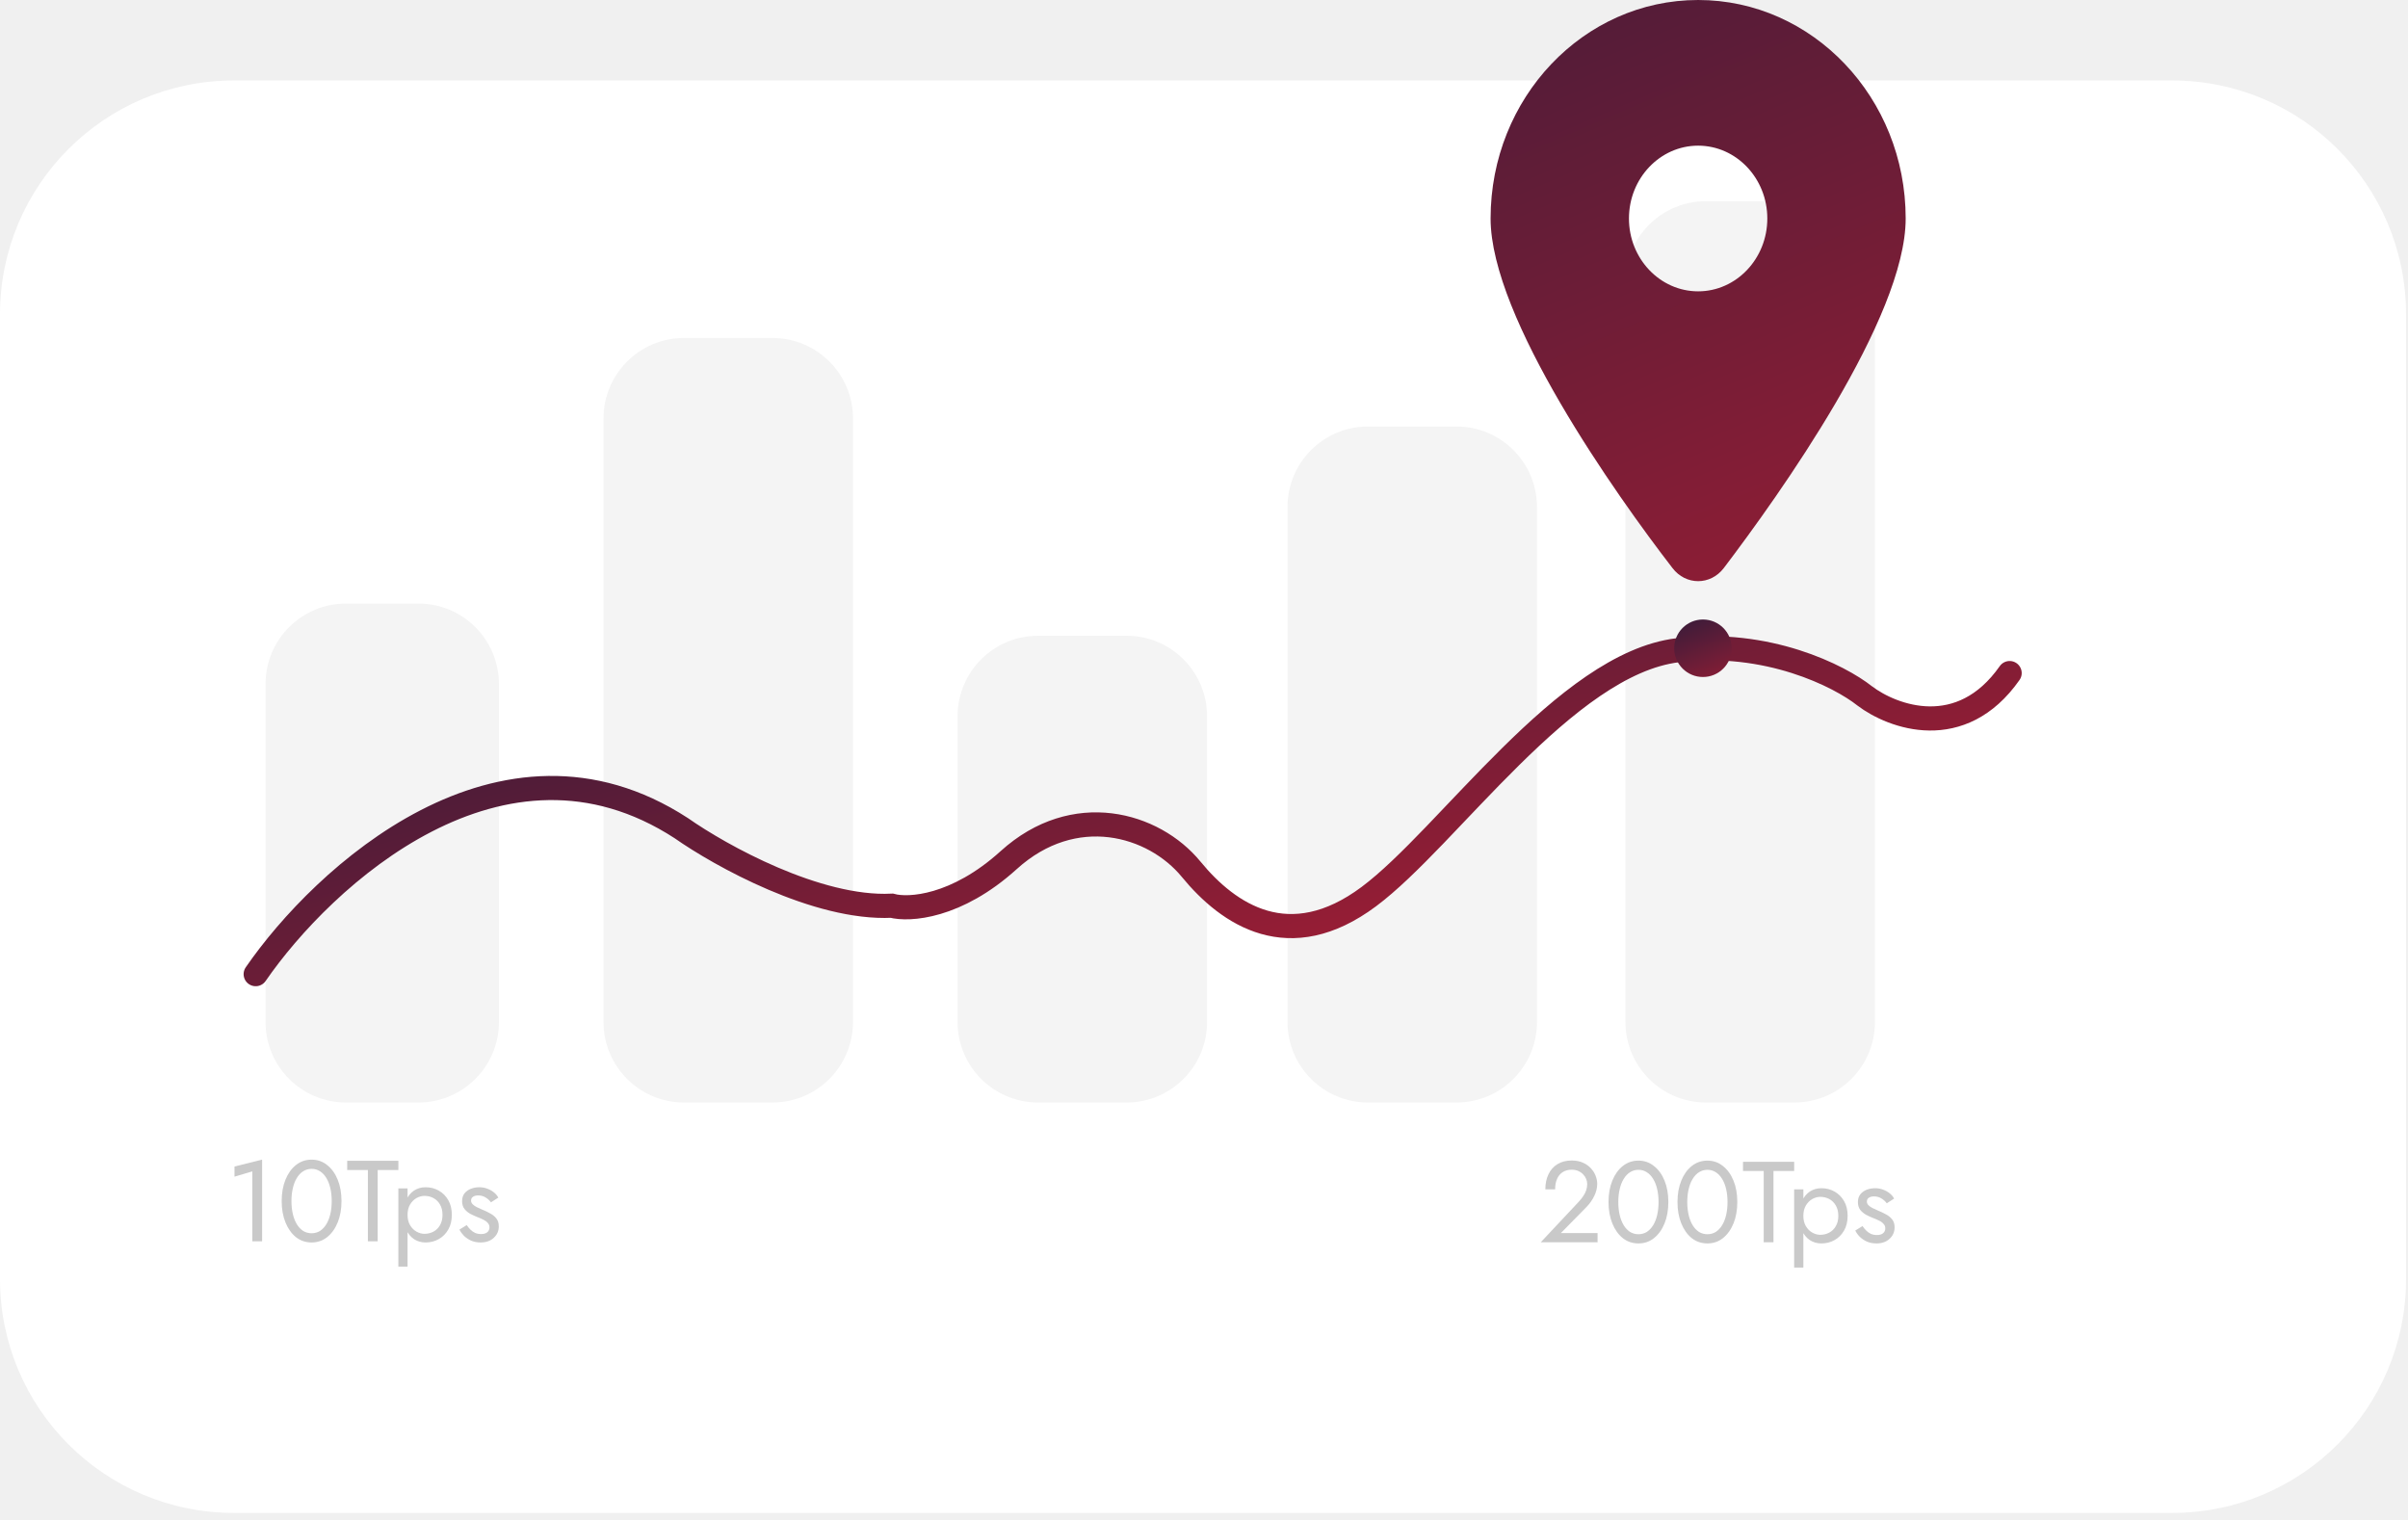
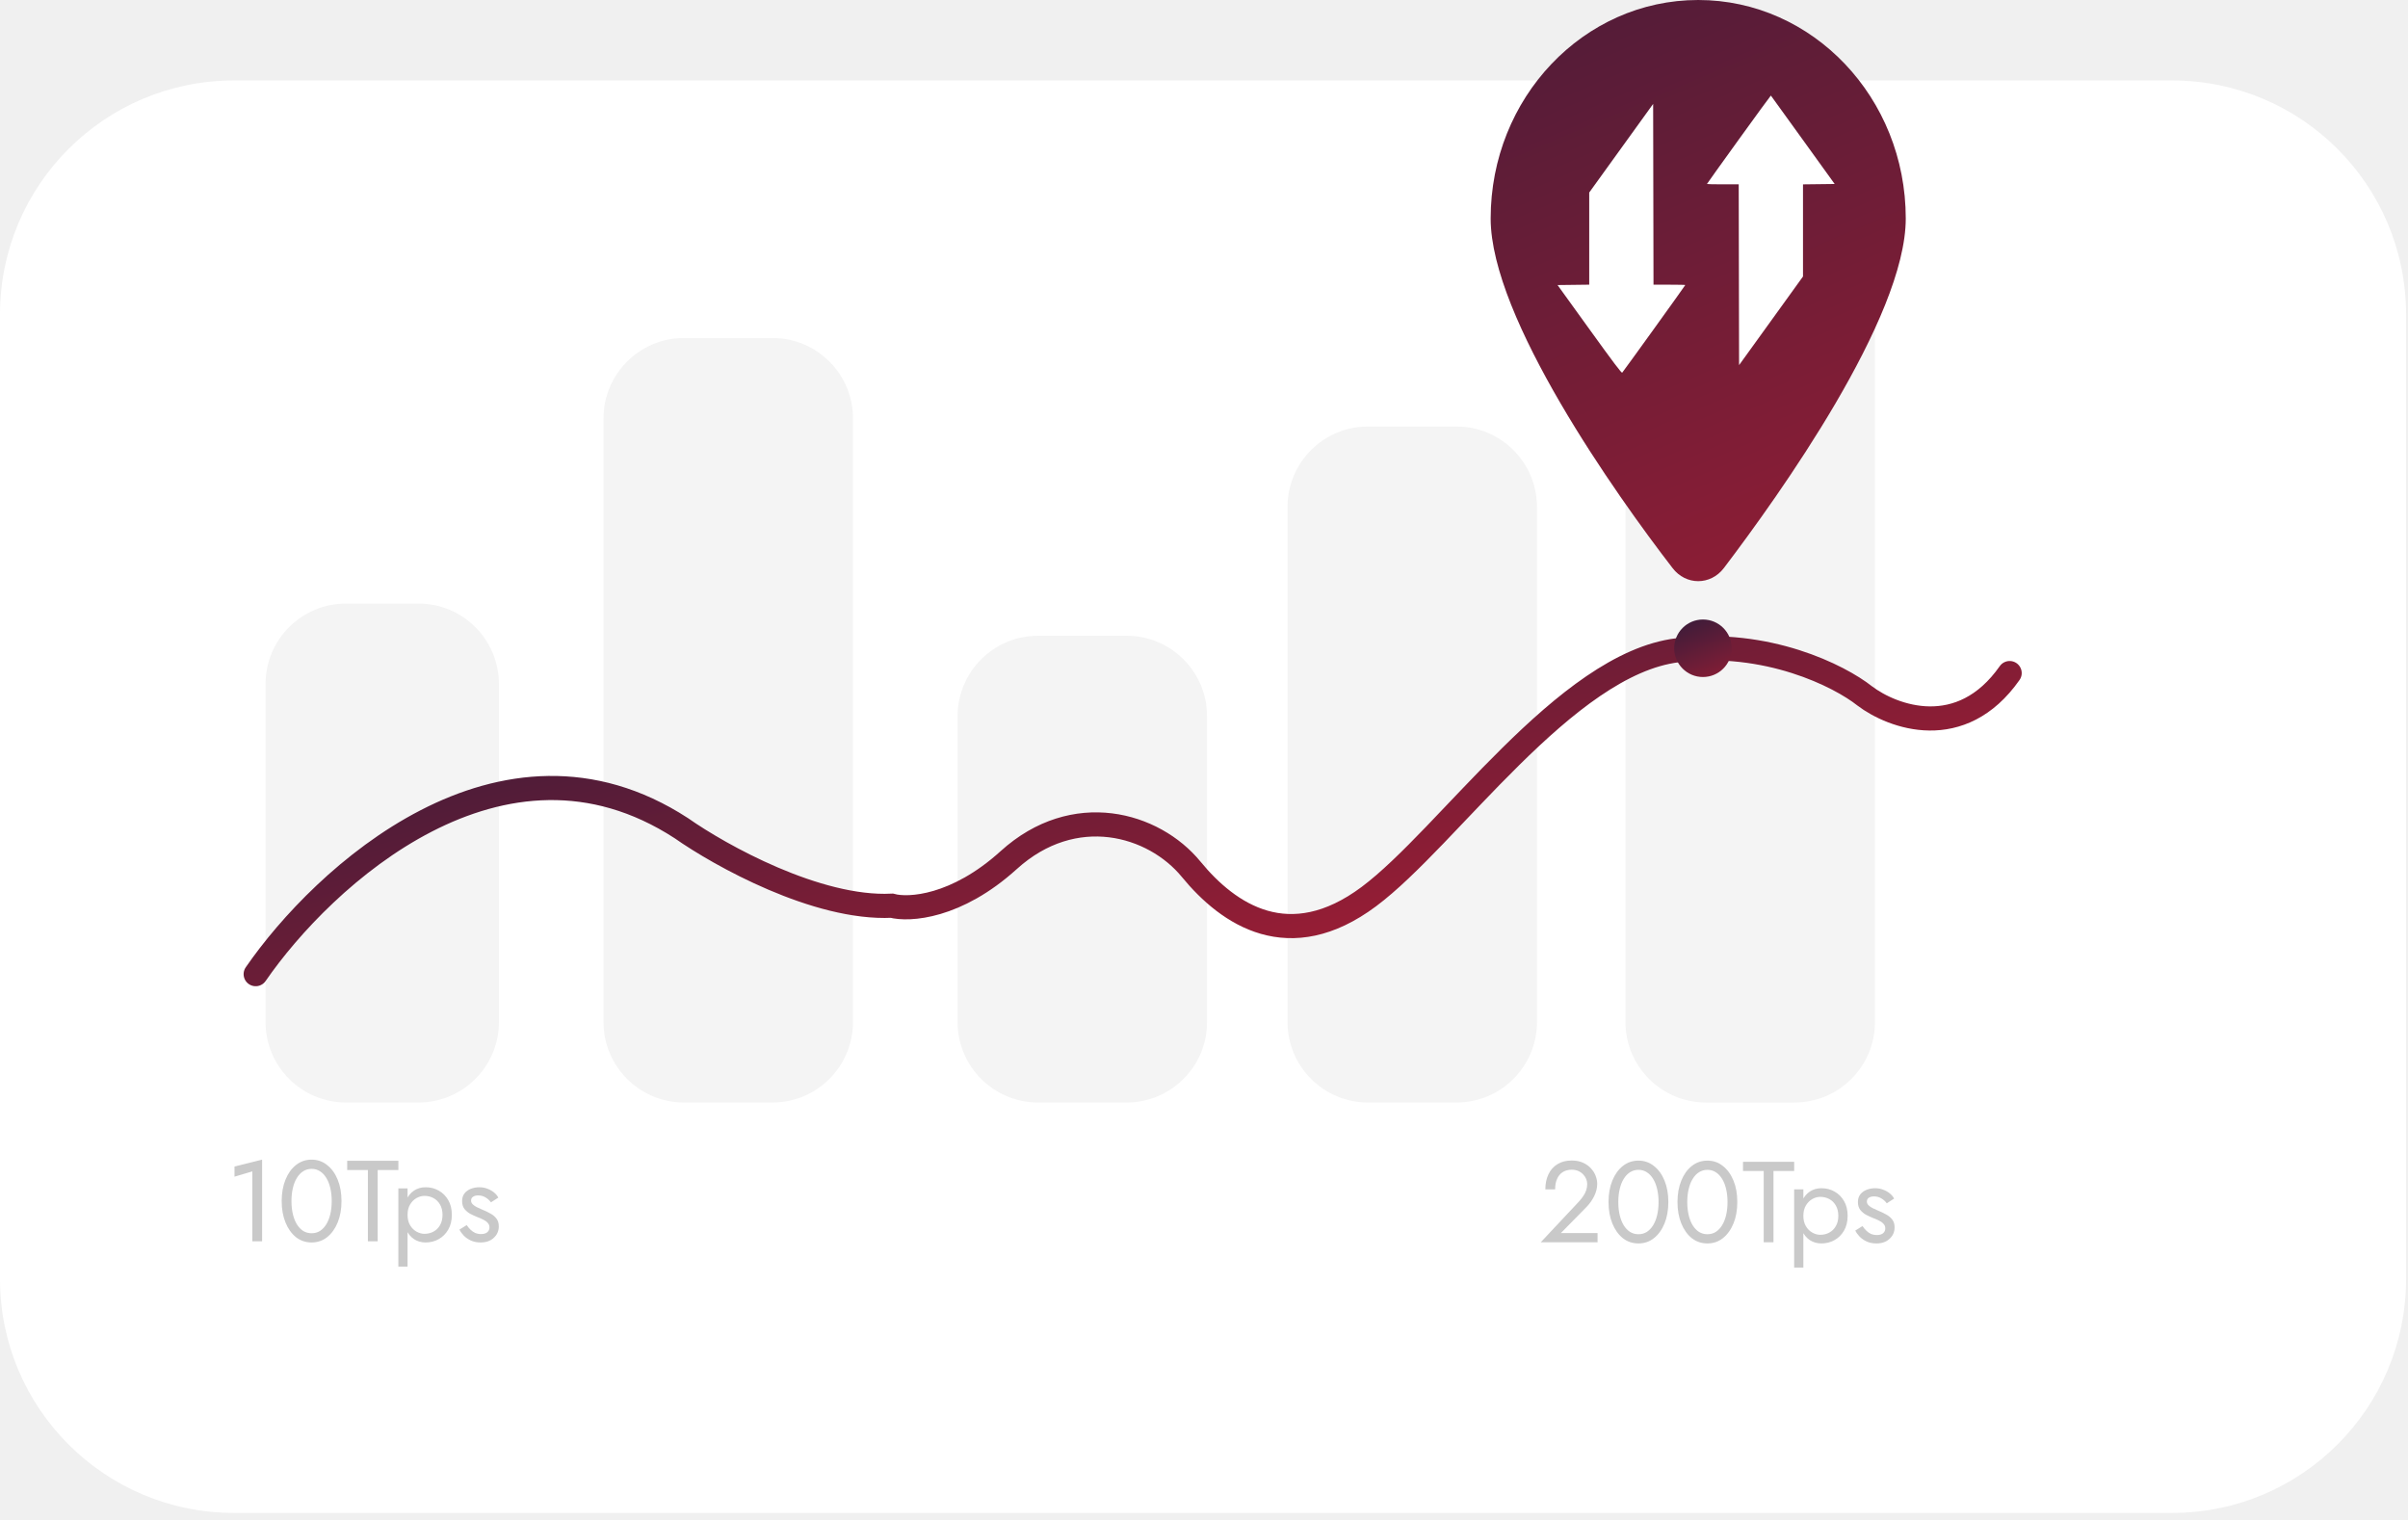
<svg xmlns="http://www.w3.org/2000/svg" width="252" height="159" viewBox="0 0 252 159" fill="none">
  <rect y="8.422" width="251.797" height="149.899" rx="24.472" fill="white" />
  <rect x="27.79" y="63.16" width="24.422" height="52.212" rx="8.421" fill="#F4F4F4" />
-   <rect x="63.159" y="35.369" width="26.106" height="80.002" rx="8.421" fill="#F4F4F4" />
+   <rect x="63.159" y="35.37" width="26.106" height="80.002" rx="8.421" fill="#F4F4F4" />
  <rect x="134.74" y="44.633" width="26.106" height="70.739" rx="8.421" fill="#F4F4F4" />
-   <rect x="170.109" y="21.053" width="26.106" height="94.319" rx="8.421" fill="#F4F4F4" />
+   <rect x="170.11" y="21.054" width="26.106" height="94.319" rx="8.421" fill="#F4F4F4" />
  <rect x="100.213" y="66.529" width="26.106" height="48.843" rx="8.421" fill="#F4F4F4" />
-   <path d="M26.758 101.941C33.774 91.757 52.504 74.444 71.3 86.665C75.379 89.529 85.495 95.162 93.326 94.78C95.121 95.257 100.081 94.971 105.563 90.006C112.416 83.8 120.737 86.187 124.653 90.961C128.569 95.735 134.932 100.031 143.253 93.825C151.574 87.619 163.811 69.479 175.558 68.047C184.956 66.901 192.527 70.752 195.137 72.82C198.074 75.048 205.221 77.69 210.311 70.434" stroke="url(#paint0_linear_485_866)" stroke-width="2.526" stroke-linecap="round" />
-   <path d="M175.031 59.45C169.126 51.804 155.992 33.274 155.992 22.865C155.992 10.237 165.716 0 177.712 0C189.704 0 199.432 10.237 199.432 22.865C199.432 33.274 186.197 51.804 180.393 59.45C179.002 61.272 176.423 61.272 175.031 59.45V59.45ZM177.712 30.487C181.706 30.487 184.952 27.069 184.952 22.865C184.952 18.661 181.706 15.243 177.712 15.243C173.719 15.243 170.472 18.661 170.472 22.865C170.472 27.069 173.719 30.487 177.712 30.487Z" fill="url(#paint1_linear_485_866)" />
-   <circle cx="178.216" cy="67.837" r="3.009" fill="url(#paint2_linear_485_866)" />
-   <path d="M161.241 130H167.187V129.037H163.347L166.031 126.305C166.36 125.968 166.629 125.587 166.838 125.161C167.046 124.736 167.151 124.307 167.151 123.874C167.151 123.617 167.098 123.348 166.994 123.067C166.89 122.786 166.729 122.525 166.513 122.285C166.296 122.036 166.019 121.835 165.682 121.683C165.345 121.522 164.944 121.442 164.478 121.442C163.901 121.442 163.403 121.571 162.986 121.827C162.577 122.076 162.264 122.429 162.047 122.887C161.831 123.336 161.722 123.861 161.722 124.463H162.745C162.745 124.038 162.813 123.673 162.95 123.368C163.086 123.055 163.283 122.818 163.54 122.658C163.804 122.489 164.117 122.405 164.478 122.405C164.735 122.405 164.964 122.449 165.165 122.538C165.365 122.626 165.534 122.742 165.67 122.887C165.815 123.031 165.923 123.191 165.995 123.368C166.067 123.545 166.103 123.725 166.103 123.91C166.103 124.134 166.067 124.351 165.995 124.56C165.931 124.76 165.831 124.961 165.694 125.161C165.566 125.354 165.409 125.551 165.225 125.751L161.241 130ZM169.357 125.787C169.357 125.298 169.405 124.848 169.502 124.439C169.598 124.022 169.738 123.665 169.923 123.368C170.107 123.063 170.328 122.83 170.585 122.67C170.85 122.501 171.143 122.417 171.464 122.417C171.793 122.417 172.085 122.501 172.342 122.67C172.599 122.83 172.82 123.063 173.004 123.368C173.189 123.665 173.329 124.022 173.425 124.439C173.522 124.848 173.57 125.298 173.57 125.787C173.57 126.277 173.522 126.73 173.425 127.147C173.329 127.557 173.189 127.914 173.004 128.219C172.82 128.516 172.599 128.748 172.342 128.917C172.085 129.077 171.793 129.157 171.464 129.157C171.143 129.157 170.85 129.077 170.585 128.917C170.328 128.748 170.107 128.516 169.923 128.219C169.738 127.914 169.598 127.557 169.502 127.147C169.405 126.73 169.357 126.277 169.357 125.787ZM168.334 125.787C168.334 126.63 168.467 127.376 168.731 128.026C168.996 128.676 169.361 129.19 169.827 129.567C170.3 129.936 170.846 130.12 171.464 130.12C172.081 130.12 172.623 129.936 173.088 129.567C173.562 129.19 173.931 128.676 174.196 128.026C174.461 127.376 174.593 126.63 174.593 125.787C174.593 124.945 174.461 124.199 174.196 123.549C173.931 122.899 173.562 122.389 173.088 122.02C172.623 121.643 172.081 121.454 171.464 121.454C170.846 121.454 170.3 121.643 169.827 122.02C169.361 122.389 168.996 122.899 168.731 123.549C168.467 124.199 168.334 124.945 168.334 125.787ZM176.574 125.787C176.574 125.298 176.622 124.848 176.719 124.439C176.815 124.022 176.955 123.665 177.14 123.368C177.325 123.063 177.545 122.83 177.802 122.67C178.067 122.501 178.36 122.417 178.681 122.417C179.01 122.417 179.303 122.501 179.559 122.67C179.816 122.83 180.037 123.063 180.221 123.368C180.406 123.665 180.546 124.022 180.643 124.439C180.739 124.848 180.787 125.298 180.787 125.787C180.787 126.277 180.739 126.73 180.643 127.147C180.546 127.557 180.406 127.914 180.221 128.219C180.037 128.516 179.816 128.748 179.559 128.917C179.303 129.077 179.01 129.157 178.681 129.157C178.36 129.157 178.067 129.077 177.802 128.917C177.545 128.748 177.325 128.516 177.14 128.219C176.955 127.914 176.815 127.557 176.719 127.147C176.622 126.73 176.574 126.277 176.574 125.787ZM175.551 125.787C175.551 126.63 175.684 127.376 175.948 128.026C176.213 128.676 176.578 129.19 177.044 129.567C177.517 129.936 178.063 130.12 178.681 130.12C179.299 130.12 179.84 129.936 180.306 129.567C180.779 129.19 181.148 128.676 181.413 128.026C181.678 127.376 181.81 126.63 181.81 125.787C181.81 124.945 181.678 124.199 181.413 123.549C181.148 122.899 180.779 122.389 180.306 122.02C179.84 121.643 179.299 121.454 178.681 121.454C178.063 121.454 177.517 121.643 177.044 122.02C176.578 122.389 176.213 122.899 175.948 123.549C175.684 124.199 175.551 124.945 175.551 125.787ZM182.407 122.538H184.574V130H185.597V122.538H187.763V121.575H182.407V122.538ZM188.723 132.648V124.463H187.761V132.648H188.723ZM193.357 127.232C193.357 126.63 193.233 126.116 192.984 125.691C192.736 125.258 192.403 124.925 191.985 124.692C191.576 124.459 191.119 124.343 190.613 124.343C190.156 124.343 189.751 124.459 189.397 124.692C189.052 124.925 188.78 125.258 188.579 125.691C188.386 126.116 188.29 126.63 188.29 127.232C188.29 127.825 188.386 128.339 188.579 128.772C188.78 129.206 189.052 129.539 189.397 129.771C189.751 130.004 190.156 130.12 190.613 130.12C191.119 130.12 191.576 130.004 191.985 129.771C192.403 129.539 192.736 129.206 192.984 128.772C193.233 128.339 193.357 127.825 193.357 127.232ZM192.382 127.232C192.382 127.657 192.294 128.018 192.118 128.315C191.949 128.612 191.72 128.836 191.432 128.989C191.151 129.141 190.838 129.218 190.493 129.218C190.212 129.218 189.935 129.141 189.662 128.989C189.389 128.836 189.165 128.612 188.988 128.315C188.812 128.018 188.723 127.657 188.723 127.232C188.723 126.806 188.812 126.445 188.988 126.148C189.165 125.851 189.389 125.627 189.662 125.474C189.935 125.322 190.212 125.246 190.493 125.246C190.838 125.246 191.151 125.322 191.432 125.474C191.72 125.627 191.949 125.851 192.118 126.148C192.294 126.445 192.382 126.806 192.382 127.232ZM194.914 128.303L194.156 128.772C194.26 128.989 194.412 129.202 194.613 129.41C194.822 129.619 195.074 129.791 195.371 129.928C195.668 130.056 196.001 130.12 196.37 130.12C196.94 130.12 197.397 129.96 197.742 129.639C198.095 129.318 198.272 128.917 198.272 128.435C198.272 128.106 198.192 127.837 198.031 127.629C197.879 127.42 197.67 127.244 197.405 127.099C197.141 126.947 196.848 126.806 196.527 126.678C196.334 126.598 196.15 126.513 195.973 126.425C195.797 126.337 195.652 126.237 195.54 126.124C195.427 126.012 195.371 125.884 195.371 125.739C195.371 125.555 195.443 125.418 195.588 125.33C195.732 125.242 195.905 125.198 196.105 125.198C196.394 125.198 196.651 125.266 196.876 125.402C197.108 125.539 197.301 125.711 197.454 125.92L198.224 125.426C198.111 125.218 197.955 125.033 197.754 124.873C197.554 124.712 197.321 124.584 197.056 124.487C196.8 124.391 196.523 124.343 196.226 124.343C195.929 124.343 195.64 124.395 195.359 124.499C195.086 124.604 194.862 124.764 194.685 124.981C194.517 125.198 194.432 125.47 194.432 125.799C194.432 126.12 194.513 126.389 194.673 126.606C194.842 126.814 195.046 126.987 195.287 127.123C195.536 127.252 195.78 127.364 196.021 127.46C196.238 127.541 196.442 127.629 196.635 127.725C196.828 127.813 196.984 127.926 197.104 128.062C197.233 128.191 197.297 128.351 197.297 128.544C197.297 128.76 197.217 128.933 197.056 129.061C196.904 129.182 196.691 129.242 196.418 129.242C196.194 129.242 195.985 129.202 195.792 129.121C195.608 129.033 195.443 128.917 195.299 128.772C195.155 128.628 195.026 128.471 194.914 128.303Z" fill="#C9C9C9" />
-   <path d="M24.541 123.134L26.407 122.58V129.898H27.43V121.353L24.541 122.075V123.134ZM30.501 125.686C30.501 125.196 30.549 124.747 30.646 124.338C30.742 123.92 30.883 123.563 31.067 123.266C31.252 122.962 31.472 122.729 31.729 122.568C31.994 122.4 32.287 122.316 32.608 122.316C32.937 122.316 33.23 122.4 33.486 122.568C33.743 122.729 33.964 122.962 34.148 123.266C34.333 123.563 34.473 123.92 34.57 124.338C34.666 124.747 34.714 125.196 34.714 125.686C34.714 126.175 34.666 126.629 34.57 127.046C34.473 127.455 34.333 127.812 34.148 128.117C33.964 128.414 33.743 128.647 33.486 128.815C33.23 128.976 32.937 129.056 32.608 129.056C32.287 129.056 31.994 128.976 31.729 128.815C31.472 128.647 31.252 128.414 31.067 128.117C30.883 127.812 30.742 127.455 30.646 127.046C30.549 126.629 30.501 126.175 30.501 125.686ZM29.478 125.686C29.478 126.528 29.611 127.275 29.875 127.924C30.14 128.574 30.505 129.088 30.971 129.465C31.444 129.834 31.99 130.019 32.608 130.019C33.226 130.019 33.767 129.834 34.233 129.465C34.706 129.088 35.075 128.574 35.34 127.924C35.605 127.275 35.737 126.528 35.737 125.686C35.737 124.843 35.605 124.097 35.34 123.447C35.075 122.797 34.706 122.287 34.233 121.918C33.767 121.541 33.226 121.353 32.608 121.353C31.99 121.353 31.444 121.541 30.971 121.918C30.505 122.287 30.14 122.797 29.875 123.447C29.611 124.097 29.478 124.843 29.478 125.686ZM36.334 122.436H38.501V129.898H39.524V122.436H41.69V121.473H36.334V122.436ZM42.651 132.546V124.362H41.688V132.546H42.651ZM47.284 127.13C47.284 126.528 47.16 126.015 46.911 125.589C46.663 125.156 46.33 124.823 45.912 124.59C45.503 124.358 45.046 124.241 44.54 124.241C44.083 124.241 43.678 124.358 43.325 124.59C42.98 124.823 42.707 125.156 42.506 125.589C42.313 126.015 42.217 126.528 42.217 127.13C42.217 127.724 42.313 128.237 42.506 128.671C42.707 129.104 42.98 129.437 43.325 129.67C43.678 129.902 44.083 130.019 44.54 130.019C45.046 130.019 45.503 129.902 45.912 129.67C46.33 129.437 46.663 129.104 46.911 128.671C47.16 128.237 47.284 127.724 47.284 127.13ZM46.309 127.13C46.309 127.555 46.221 127.916 46.045 128.213C45.876 128.51 45.648 128.735 45.359 128.887C45.078 129.04 44.765 129.116 44.42 129.116C44.139 129.116 43.862 129.04 43.589 128.887C43.316 128.735 43.092 128.51 42.915 128.213C42.739 127.916 42.651 127.555 42.651 127.13C42.651 126.705 42.739 126.344 42.915 126.047C43.092 125.75 43.316 125.525 43.589 125.373C43.862 125.22 44.139 125.144 44.42 125.144C44.765 125.144 45.078 125.22 45.359 125.373C45.648 125.525 45.876 125.75 46.045 126.047C46.221 126.344 46.309 126.705 46.309 127.13ZM48.841 128.201L48.083 128.671C48.187 128.887 48.339 129.1 48.54 129.309C48.749 129.517 49.001 129.69 49.298 129.826C49.595 129.955 49.928 130.019 50.297 130.019C50.867 130.019 51.324 129.858 51.669 129.537C52.023 129.216 52.199 128.815 52.199 128.334C52.199 128.005 52.119 127.736 51.958 127.527C51.806 127.319 51.597 127.142 51.332 126.998C51.068 126.845 50.775 126.705 50.454 126.576C50.261 126.496 50.077 126.412 49.9 126.324C49.724 126.235 49.579 126.135 49.467 126.023C49.354 125.91 49.298 125.782 49.298 125.638C49.298 125.453 49.37 125.317 49.515 125.228C49.659 125.14 49.832 125.096 50.032 125.096C50.321 125.096 50.578 125.164 50.803 125.301C51.035 125.437 51.228 125.61 51.38 125.818L52.151 125.325C52.038 125.116 51.882 124.931 51.681 124.771C51.481 124.61 51.248 124.482 50.983 124.386C50.727 124.29 50.45 124.241 50.153 124.241C49.856 124.241 49.567 124.294 49.286 124.398C49.013 124.502 48.789 124.663 48.612 124.879C48.444 125.096 48.359 125.369 48.359 125.698C48.359 126.019 48.44 126.288 48.6 126.504C48.769 126.713 48.973 126.885 49.214 127.022C49.463 127.15 49.708 127.262 49.948 127.359C50.165 127.439 50.37 127.527 50.562 127.624C50.755 127.712 50.911 127.824 51.032 127.961C51.16 128.089 51.224 128.249 51.224 128.442C51.224 128.659 51.144 128.831 50.983 128.96C50.831 129.08 50.618 129.14 50.345 129.14C50.121 129.14 49.912 129.1 49.719 129.02C49.535 128.932 49.37 128.815 49.226 128.671C49.082 128.526 48.953 128.37 48.841 128.201Z" fill="#C9C9C9" />
+   <path d="M26.758 101.941C33.774 91.757 52.505 74.444 71.301 86.665C75.38 89.529 85.495 95.162 93.327 94.78C95.122 95.257 100.082 94.971 105.564 90.006C112.417 83.8 120.738 86.187 124.653 90.961C128.569 95.735 134.932 100.031 143.254 93.825C151.575 87.619 163.812 69.479 175.559 68.047C184.957 66.901 192.527 70.752 195.138 72.821C198.075 75.048 205.221 77.69 210.312 70.434" stroke="url(#paint0_linear_325_1676)" stroke-width="2.526" stroke-linecap="round" />
+   <circle cx="178.216" cy="67.838" r="3.009" fill="url(#paint1_linear_325_1676)" />
+   <path d="M161.241 130H167.187V129.037H163.347L166.031 126.305C166.36 125.968 166.629 125.587 166.838 125.162C167.046 124.736 167.151 124.307 167.151 123.874C167.151 123.617 167.098 123.348 166.994 123.067C166.89 122.787 166.729 122.526 166.513 122.285C166.296 122.036 166.019 121.836 165.682 121.683C165.345 121.523 164.944 121.443 164.478 121.443C163.901 121.443 163.403 121.571 162.986 121.828C162.577 122.076 162.264 122.43 162.047 122.887C161.831 123.336 161.722 123.862 161.722 124.464H162.745C162.745 124.038 162.813 123.673 162.95 123.368C163.086 123.055 163.283 122.819 163.54 122.658C163.804 122.49 164.117 122.405 164.478 122.405C164.735 122.405 164.964 122.45 165.165 122.538C165.365 122.626 165.534 122.742 165.67 122.887C165.815 123.031 165.923 123.192 165.995 123.368C166.067 123.545 166.103 123.725 166.103 123.91C166.103 124.135 166.067 124.351 165.995 124.56C165.931 124.761 165.831 124.961 165.694 125.162C165.566 125.354 165.409 125.551 165.225 125.752L161.241 130ZM169.357 125.788C169.357 125.298 169.405 124.849 169.502 124.44C169.598 124.022 169.738 123.665 169.923 123.368C170.107 123.063 170.328 122.831 170.585 122.67C170.85 122.502 171.143 122.418 171.464 122.418C171.793 122.418 172.085 122.502 172.342 122.67C172.599 122.831 172.82 123.063 173.004 123.368C173.189 123.665 173.329 124.022 173.425 124.44C173.522 124.849 173.57 125.298 173.57 125.788C173.57 126.277 173.522 126.731 173.425 127.148C173.329 127.557 173.189 127.914 173.004 128.219C172.82 128.516 172.599 128.749 172.342 128.917C172.085 129.078 171.793 129.158 171.464 129.158C171.143 129.158 170.85 129.078 170.585 128.917C170.328 128.749 170.107 128.516 169.923 128.219C169.738 127.914 169.598 127.557 169.502 127.148C169.405 126.731 169.357 126.277 169.357 125.788ZM168.334 125.788C168.334 126.63 168.467 127.376 168.731 128.026C168.996 128.676 169.361 129.19 169.827 129.567C170.3 129.936 170.846 130.121 171.464 130.121C172.081 130.121 172.623 129.936 173.088 129.567C173.562 129.19 173.931 128.676 174.196 128.026C174.461 127.376 174.593 126.63 174.593 125.788C174.593 124.945 174.461 124.199 174.196 123.549C173.931 122.899 173.562 122.389 173.088 122.02C172.623 121.643 172.081 121.455 171.464 121.455C170.846 121.455 170.3 121.643 169.827 122.02C169.361 122.389 168.996 122.899 168.731 123.549C168.467 124.199 168.334 124.945 168.334 125.788ZM176.574 125.788C176.574 125.298 176.622 124.849 176.719 124.44C176.815 124.022 176.955 123.665 177.14 123.368C177.325 123.063 177.545 122.831 177.802 122.67C178.067 122.502 178.36 122.418 178.681 122.418C179.01 122.418 179.303 122.502 179.559 122.67C179.816 122.831 180.037 123.063 180.221 123.368C180.406 123.665 180.546 124.022 180.643 124.44C180.739 124.849 180.787 125.298 180.787 125.788C180.787 126.277 180.739 126.731 180.643 127.148C180.546 127.557 180.406 127.914 180.221 128.219C180.037 128.516 179.816 128.749 179.559 128.917C179.303 129.078 179.01 129.158 178.681 129.158C178.36 129.158 178.067 129.078 177.802 128.917C177.545 128.749 177.325 128.516 177.14 128.219C176.955 127.914 176.815 127.557 176.719 127.148C176.622 126.731 176.574 126.277 176.574 125.788ZM175.551 125.788C175.551 126.63 175.684 127.376 175.948 128.026C176.213 128.676 176.578 129.19 177.044 129.567C177.517 129.936 178.063 130.121 178.681 130.121C179.299 130.121 179.84 129.936 180.306 129.567C180.779 129.19 181.148 128.676 181.413 128.026C181.678 127.376 181.81 126.63 181.81 125.788C181.81 124.945 181.678 124.199 181.413 123.549C181.148 122.899 180.779 122.389 180.306 122.02C179.84 121.643 179.299 121.455 178.681 121.455C178.063 121.455 177.517 121.643 177.044 122.02C176.578 122.389 176.213 122.899 175.948 123.549C175.684 124.199 175.551 124.945 175.551 125.788ZM182.407 122.538H184.574V130H185.597V122.538H187.763V121.575H182.407V122.538ZM188.723 132.648V124.464H187.761V132.648H188.723ZM193.357 127.232C193.357 126.63 193.233 126.117 192.984 125.691C192.736 125.258 192.403 124.925 191.985 124.692C191.576 124.46 191.119 124.343 190.613 124.343C190.156 124.343 189.751 124.46 189.397 124.692C189.052 124.925 188.78 125.258 188.579 125.691C188.386 126.117 188.29 126.63 188.29 127.232C188.29 127.826 188.386 128.339 188.579 128.773C188.78 129.206 189.052 129.539 189.397 129.772C189.751 130.004 190.156 130.121 190.613 130.121C191.119 130.121 191.576 130.004 191.985 129.772C192.403 129.539 192.736 129.206 192.984 128.773C193.233 128.339 193.357 127.826 193.357 127.232ZM192.382 127.232C192.382 127.657 192.294 128.018 192.118 128.315C191.949 128.612 191.72 128.837 191.432 128.989C191.151 129.142 190.838 129.218 190.493 129.218C190.212 129.218 189.935 129.142 189.662 128.989C189.389 128.837 189.165 128.612 188.988 128.315C188.812 128.018 188.723 127.657 188.723 127.232C188.723 126.807 188.812 126.446 188.988 126.149C189.165 125.852 189.389 125.627 189.662 125.475C189.935 125.322 190.212 125.246 190.493 125.246C190.838 125.246 191.151 125.322 191.432 125.475C191.72 125.627 191.949 125.852 192.118 126.149C192.294 126.446 192.382 126.807 192.382 127.232ZM194.914 128.303L194.156 128.773C194.26 128.989 194.412 129.202 194.613 129.411C194.822 129.619 195.074 129.792 195.371 129.928C195.668 130.057 196.001 130.121 196.37 130.121C196.94 130.121 197.397 129.96 197.742 129.639C198.095 129.318 198.272 128.917 198.272 128.436C198.272 128.107 198.192 127.838 198.031 127.629C197.879 127.421 197.67 127.244 197.405 127.1C197.141 126.947 196.848 126.807 196.527 126.678C196.334 126.598 196.15 126.514 195.973 126.426C195.797 126.337 195.652 126.237 195.54 126.125C195.427 126.012 195.371 125.884 195.371 125.74C195.371 125.555 195.443 125.419 195.588 125.33C195.732 125.242 195.905 125.198 196.105 125.198C196.394 125.198 196.651 125.266 196.876 125.403C197.108 125.539 197.301 125.711 197.454 125.92L198.224 125.427C198.111 125.218 197.955 125.033 197.754 124.873C197.554 124.712 197.321 124.584 197.056 124.488C196.8 124.391 196.523 124.343 196.226 124.343C195.929 124.343 195.64 124.395 195.359 124.5C195.086 124.604 194.862 124.765 194.685 124.981C194.517 125.198 194.432 125.471 194.432 125.8C194.432 126.121 194.513 126.389 194.673 126.606C194.842 126.815 195.046 126.987 195.287 127.124C195.536 127.252 195.78 127.364 196.021 127.461C196.238 127.541 196.442 127.629 196.635 127.726C196.828 127.814 196.984 127.926 197.104 128.063C197.233 128.191 197.297 128.351 197.297 128.544C197.297 128.761 197.217 128.933 197.056 129.062C196.904 129.182 196.691 129.242 196.418 129.242C196.194 129.242 195.985 129.202 195.792 129.122C195.608 129.033 195.443 128.917 195.299 128.773C195.155 128.628 195.026 128.472 194.914 128.303Z" fill="#C9C9C9" />
+   <path d="M24.541 123.134L26.407 122.581V129.899H27.43V121.353L24.541 122.075V123.134ZM30.502 125.686C30.502 125.197 30.55 124.747 30.646 124.338C30.742 123.921 30.883 123.564 31.067 123.267C31.252 122.962 31.473 122.729 31.729 122.569C31.994 122.4 32.287 122.316 32.608 122.316C32.937 122.316 33.23 122.4 33.487 122.569C33.743 122.729 33.964 122.962 34.149 123.267C34.333 123.564 34.474 123.921 34.57 124.338C34.666 124.747 34.714 125.197 34.714 125.686C34.714 126.176 34.666 126.629 34.57 127.046C34.474 127.455 34.333 127.813 34.149 128.117C33.964 128.414 33.743 128.647 33.487 128.816C33.23 128.976 32.937 129.056 32.608 129.056C32.287 129.056 31.994 128.976 31.729 128.816C31.473 128.647 31.252 128.414 31.067 128.117C30.883 127.813 30.742 127.455 30.646 127.046C30.55 126.629 30.502 126.176 30.502 125.686ZM29.479 125.686C29.479 126.529 29.611 127.275 29.876 127.925C30.14 128.575 30.506 129.088 30.971 129.465C31.444 129.835 31.99 130.019 32.608 130.019C33.226 130.019 33.767 129.835 34.233 129.465C34.706 129.088 35.075 128.575 35.34 127.925C35.605 127.275 35.737 126.529 35.737 125.686C35.737 124.844 35.605 124.097 35.34 123.447C35.075 122.797 34.706 122.288 34.233 121.919C33.767 121.542 33.226 121.353 32.608 121.353C31.99 121.353 31.444 121.542 30.971 121.919C30.506 122.288 30.14 122.797 29.876 123.447C29.611 124.097 29.479 124.844 29.479 125.686ZM36.334 122.436H38.501V129.899H39.524V122.436H41.691V121.473H36.334V122.436ZM42.651 132.547V124.362H41.688V132.547H42.651ZM47.285 127.13C47.285 126.529 47.16 126.015 46.912 125.59C46.663 125.157 46.33 124.824 45.913 124.591C45.503 124.358 45.046 124.242 44.54 124.242C44.083 124.242 43.678 124.358 43.325 124.591C42.98 124.824 42.707 125.157 42.506 125.59C42.314 126.015 42.217 126.529 42.217 127.13C42.217 127.724 42.314 128.238 42.506 128.671C42.707 129.104 42.98 129.437 43.325 129.67C43.678 129.903 44.083 130.019 44.54 130.019C45.046 130.019 45.503 129.903 45.913 129.67C46.33 129.437 46.663 129.104 46.912 128.671C47.16 128.238 47.285 127.724 47.285 127.13ZM46.31 127.13C46.31 127.556 46.221 127.917 46.045 128.214C45.876 128.511 45.648 128.735 45.359 128.888C45.078 129.04 44.765 129.116 44.42 129.116C44.139 129.116 43.862 129.04 43.59 128.888C43.317 128.735 43.092 128.511 42.916 128.214C42.739 127.917 42.651 127.556 42.651 127.13C42.651 126.705 42.739 126.344 42.916 126.047C43.092 125.75 43.317 125.526 43.59 125.373C43.862 125.221 44.139 125.144 44.42 125.144C44.765 125.144 45.078 125.221 45.359 125.373C45.648 125.526 45.876 125.75 46.045 126.047C46.221 126.344 46.31 126.705 46.31 127.13ZM48.841 128.202L48.083 128.671C48.187 128.888 48.34 129.1 48.54 129.309C48.749 129.518 49.002 129.69 49.298 129.827C49.595 129.955 49.928 130.019 50.297 130.019C50.867 130.019 51.325 129.859 51.67 129.538C52.023 129.217 52.199 128.816 52.199 128.334C52.199 128.005 52.119 127.736 51.959 127.528C51.806 127.319 51.597 127.142 51.333 126.998C51.068 126.846 50.775 126.705 50.454 126.577C50.261 126.497 50.077 126.412 49.9 126.324C49.724 126.236 49.579 126.135 49.467 126.023C49.355 125.911 49.298 125.782 49.298 125.638C49.298 125.453 49.371 125.317 49.515 125.229C49.66 125.14 49.832 125.096 50.033 125.096C50.322 125.096 50.578 125.165 50.803 125.301C51.036 125.437 51.228 125.61 51.381 125.819L52.151 125.325C52.039 125.116 51.882 124.932 51.682 124.771C51.481 124.611 51.248 124.482 50.984 124.386C50.727 124.29 50.45 124.242 50.153 124.242C49.856 124.242 49.567 124.294 49.286 124.398C49.014 124.503 48.789 124.663 48.612 124.88C48.444 125.096 48.36 125.369 48.36 125.698C48.36 126.019 48.44 126.288 48.6 126.505C48.769 126.713 48.974 126.886 49.214 127.022C49.463 127.151 49.708 127.263 49.949 127.359C50.165 127.439 50.37 127.528 50.562 127.624C50.755 127.712 50.911 127.825 51.032 127.961C51.16 128.089 51.224 128.25 51.224 128.442C51.224 128.659 51.144 128.832 50.984 128.96C50.831 129.08 50.618 129.141 50.346 129.141C50.121 129.141 49.912 129.1 49.72 129.02C49.535 128.932 49.371 128.816 49.226 128.671C49.082 128.527 48.953 128.37 48.841 128.202Z" fill="#C9C9C9" />
+   <path d="M175.039 59.45C169.134 51.804 156 33.274 156 22.865C156 10.237 165.724 0 177.72 0C189.711 0 199.44 10.237 199.44 22.865C199.44 33.274 186.205 51.804 180.401 59.45C179.01 61.272 176.43 61.272 175.039 59.45Z" fill="url(#paint2_linear_325_1676)" />
+   <path fill-rule="evenodd" clip-rule="evenodd" d="M181.967 14.596C180.134 17.137 178.634 19.232 178.634 19.253C178.634 19.273 179.382 19.289 180.296 19.289H181.959L181.978 28.748L181.997 38.207L185.342 33.571L188.686 28.934V24.113V19.292L190.343 19.272L192 19.252L188.674 14.638C186.844 12.1 185.337 10.013 185.324 10C185.311 9.987 183.8 12.055 181.967 14.596ZM169.658 15.511L166.314 20.147V24.968V29.789L164.657 29.81L163 29.83L166.339 34.458C168.901 38.01 169.698 39.065 169.766 38.997C169.886 38.875 176.366 29.874 176.366 29.828C176.366 29.808 175.618 29.792 174.704 29.792H173.041L173.022 20.333L173.003 10.874L169.658 15.511Z" fill="white" />
  <defs>
-     <linearGradient id="paint0_linear_485_866" x1="116.027" y1="36.243" x2="133.58" y2="105.451" gradientUnits="userSpaceOnUse">
+     <linearGradient id="paint0_linear_325_1676" x1="116.027" y1="36.243" x2="133.58" y2="105.452" gradientUnits="userSpaceOnUse">
      <stop stop-color="#1A1C3B" />
      <stop offset="1" stop-color="#A21D34" />
    </linearGradient>
-     <linearGradient id="paint1_linear_485_866" x1="135.513" y1="-53.369" x2="193.227" y2="81.295" gradientUnits="userSpaceOnUse">
+     <linearGradient id="paint1_linear_325_1676" x1="175.207" y1="61.82" x2="180.222" y2="73.857" gradientUnits="userSpaceOnUse">
      <stop stop-color="#1A1C3B" />
      <stop offset="1" stop-color="#A21D34" />
    </linearGradient>
-     <linearGradient id="paint2_linear_485_866" x1="175.207" y1="61.819" x2="180.222" y2="73.855" gradientUnits="userSpaceOnUse">
+     <linearGradient id="paint2_linear_325_1676" x1="135.521" y1="-53.369" x2="193.234" y2="81.295" gradientUnits="userSpaceOnUse">
      <stop stop-color="#1A1C3B" />
      <stop offset="1" stop-color="#A21D34" />
    </linearGradient>
  </defs>
</svg>
